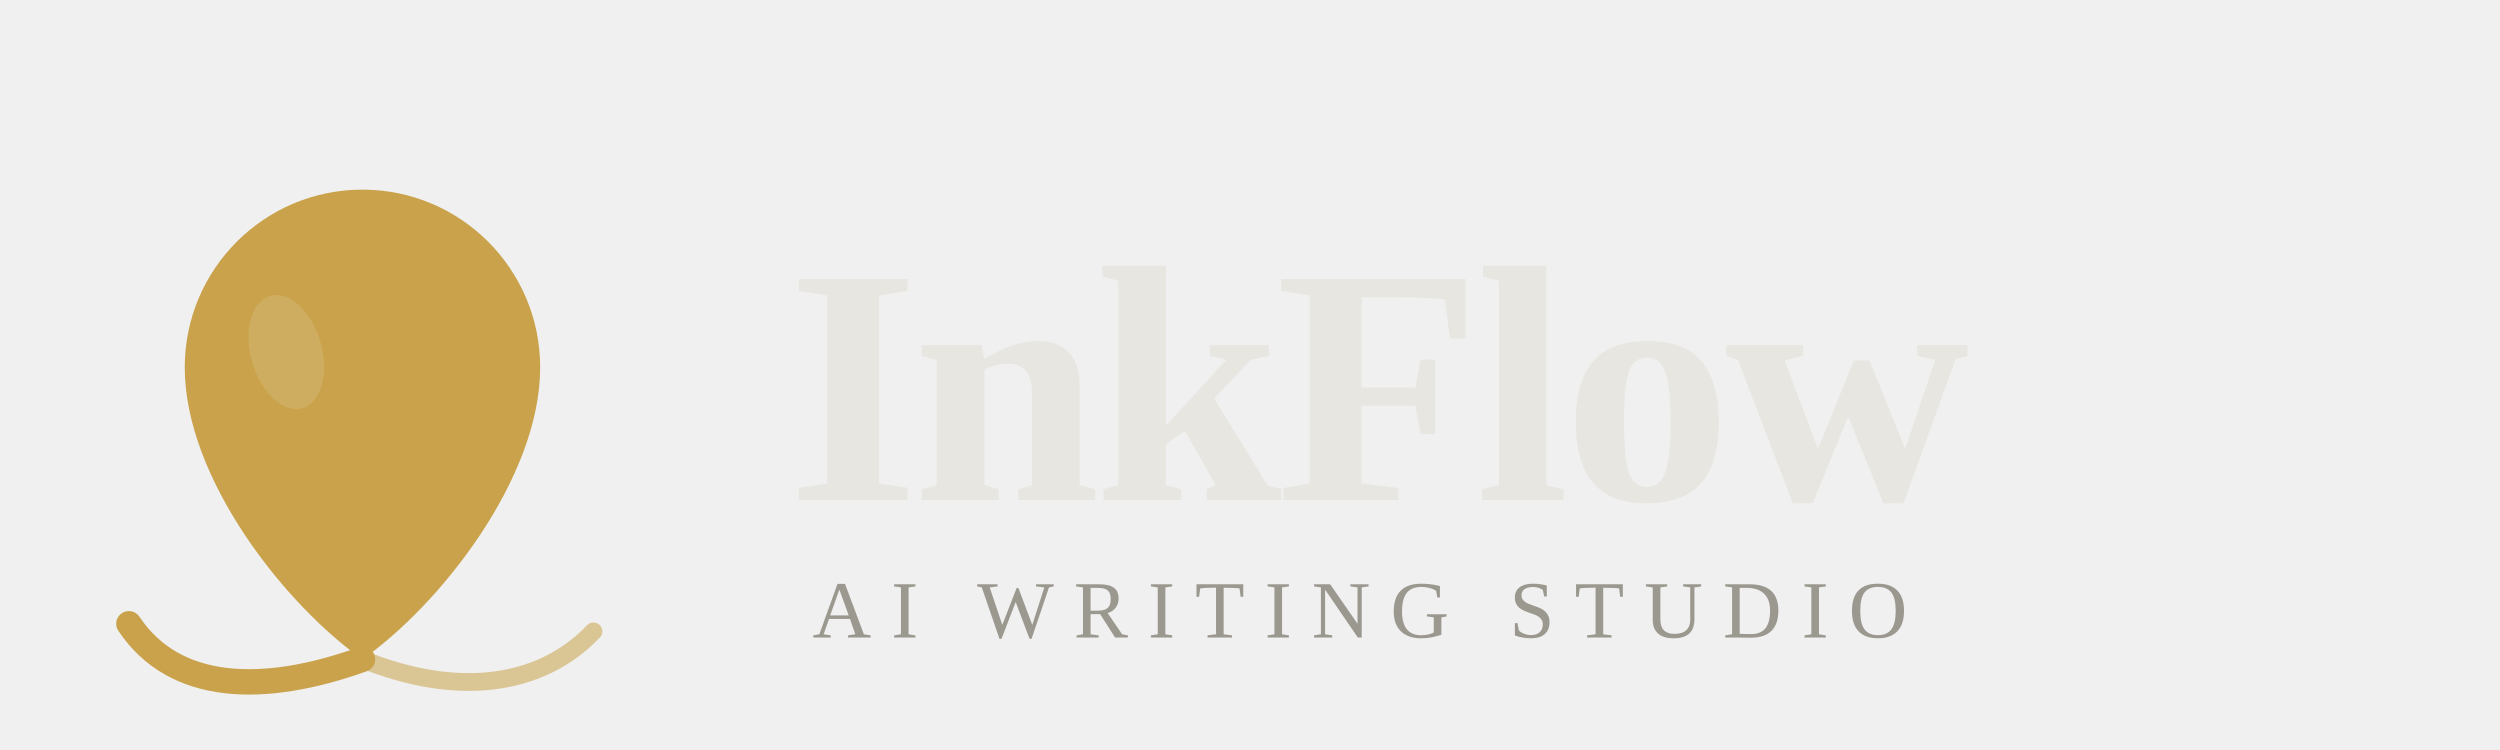
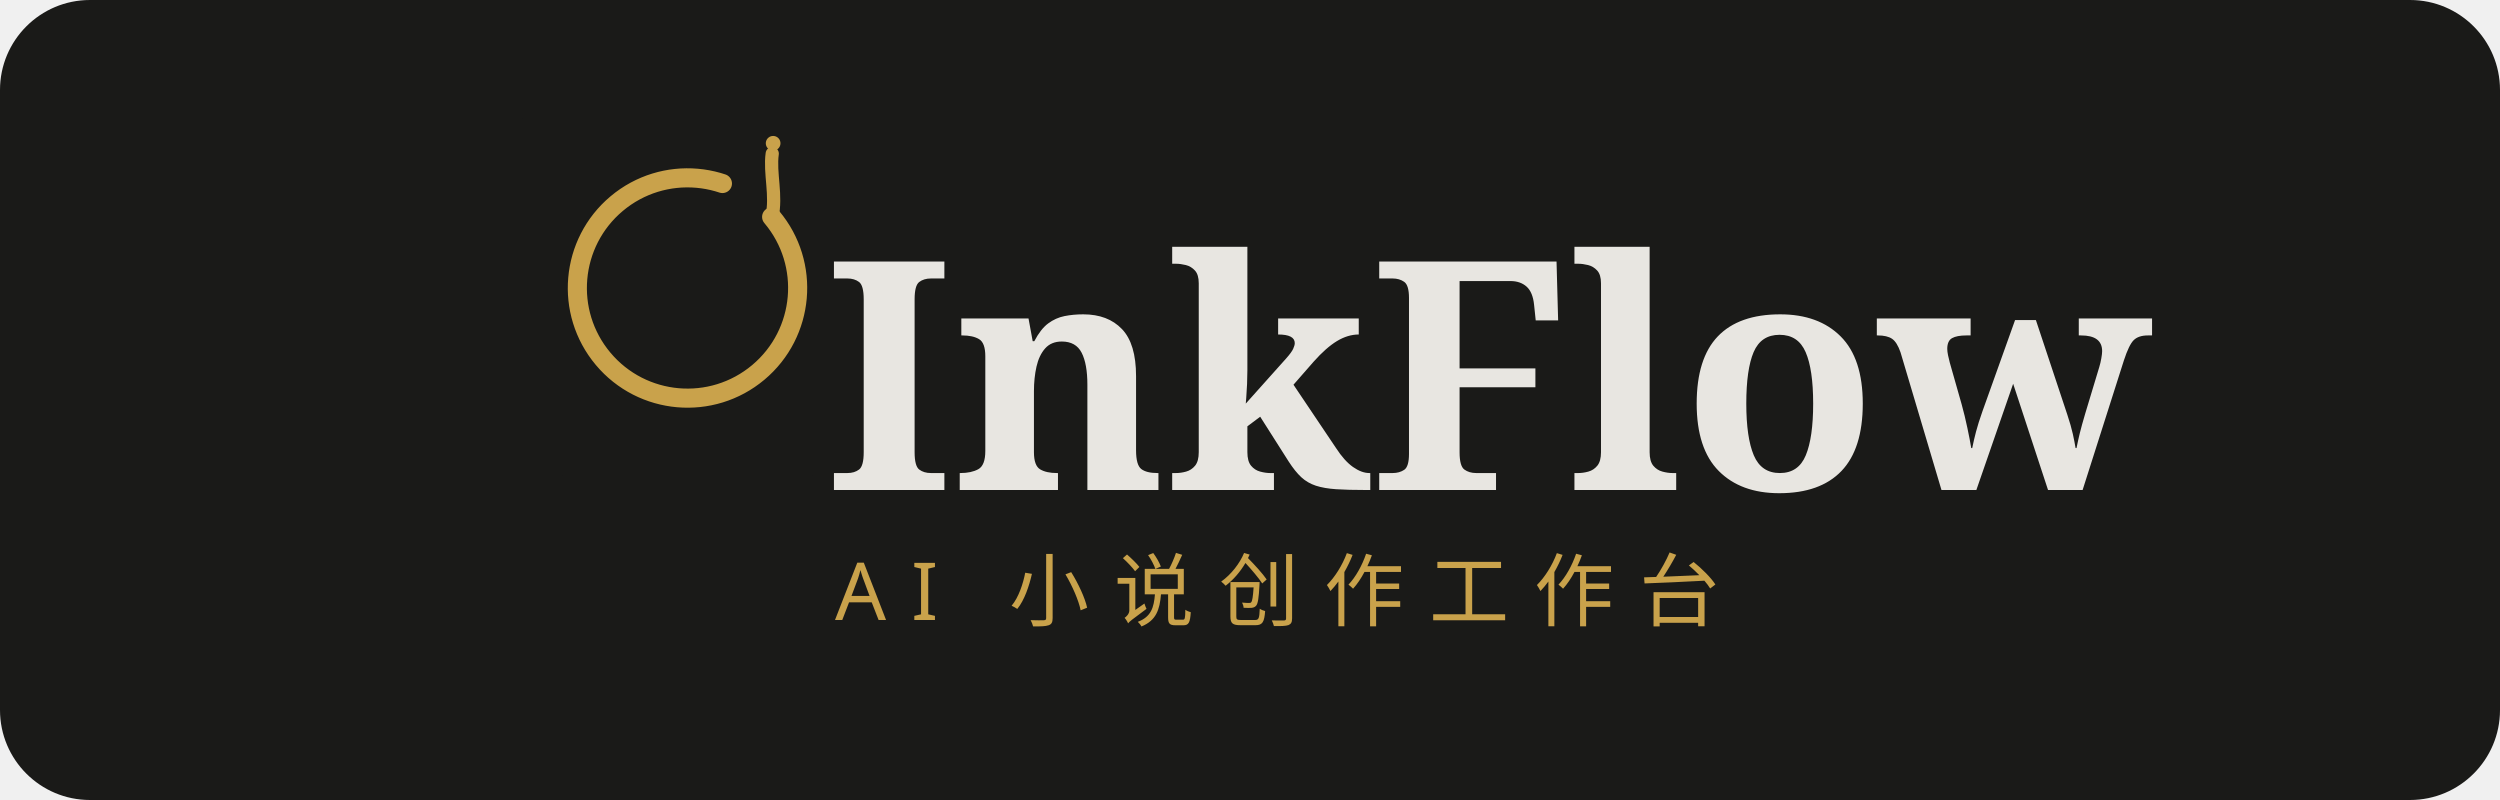
- <svg xmlns="http://www.w3.org/2000/svg" viewBox="0 0 400 120" role="img" aria-label="InkFlow — AI 写作工具">
-   <g transform="translate(6 8) scale(0.2031)">
-     <path d="M256 110 A 140 140 0 0 1 396 250 C 396 338 316 438 256 480 C 196 438 116 338 116 250 A 140 140 0 0 1 256 110 Z" fill="#C9A24B" />
-     <ellipse cx="196" cy="238" rx="28" ry="46" fill="#FFFFFF" opacity="0.12" transform="rotate(-16 196 238)" />
-     <path d="M256 480 C 178 508 108 506 72 452" stroke="#C9A24B" stroke-width="20" fill="none" stroke-linecap="round" />
-     <path d="M256 480 C 330 510 396 502 438 458" stroke="#C9A24B" stroke-width="14" fill="none" stroke-linecap="round" opacity="0.55" />
+ <svg xmlns="http://www.w3.org/2000/svg" viewBox="0 0 1000 320">
+   <rect width="1000" height="320" rx="36" fill="#1A1A18" />
+   <g transform="translate(40,40) scale(0.47)">
+     <svg viewBox="0 0 512 512">
+       <rect width="512" height="512" rx="96" fill="#1A1A18" />
+       <g transform="translate(0,0)">
+         <g transform="rotate(-40 256 256)">
+           <circle cx="256" cy="256" r="150" fill="none" stroke="#C9A24B" stroke-width="26" stroke-linecap="round" stroke-dasharray="860 82" stroke-dashoffset="0" />
+           <path d="M 406 256 C 430 238 442 208 462 190" fill="none" stroke="#C9A24B" stroke-width="18" stroke-linecap="round" />
+           <circle cx="472" cy="180" r="10" fill="#C9A24B" />
+         </g>
+       </g>
+     </svg>
  </g>
-   <text x="126" y="80" font-family="Georgia, 'Times New Roman', 'Noto Serif SC', 'SimSun', serif" font-size="54" font-weight="600" letter-spacing="-1" fill="#E8E6E1">InkFlow</text>
-   <text x="130" y="102" font-family="Georgia, 'Times New Roman', serif" font-size="13" letter-spacing="3.2" fill="#9B988F">AI WRITING STUDIO</text>
+   <text x="330" y="196" font-family="Georgia, 'Noto Serif SC', 'Source Han Serif SC', 'SimSun', serif" font-size="128" font-weight="bold" fill="#E8E6E1">InkFlow</text>
+   <text x="334" y="248" font-family="'PingFang SC', 'Microsoft YaHei', 'Noto Sans SC', 'Segoe UI', sans-serif" font-size="32" letter-spacing="10" fill="#C9A24B">AI 小说创作工作台</text>
</svg>
